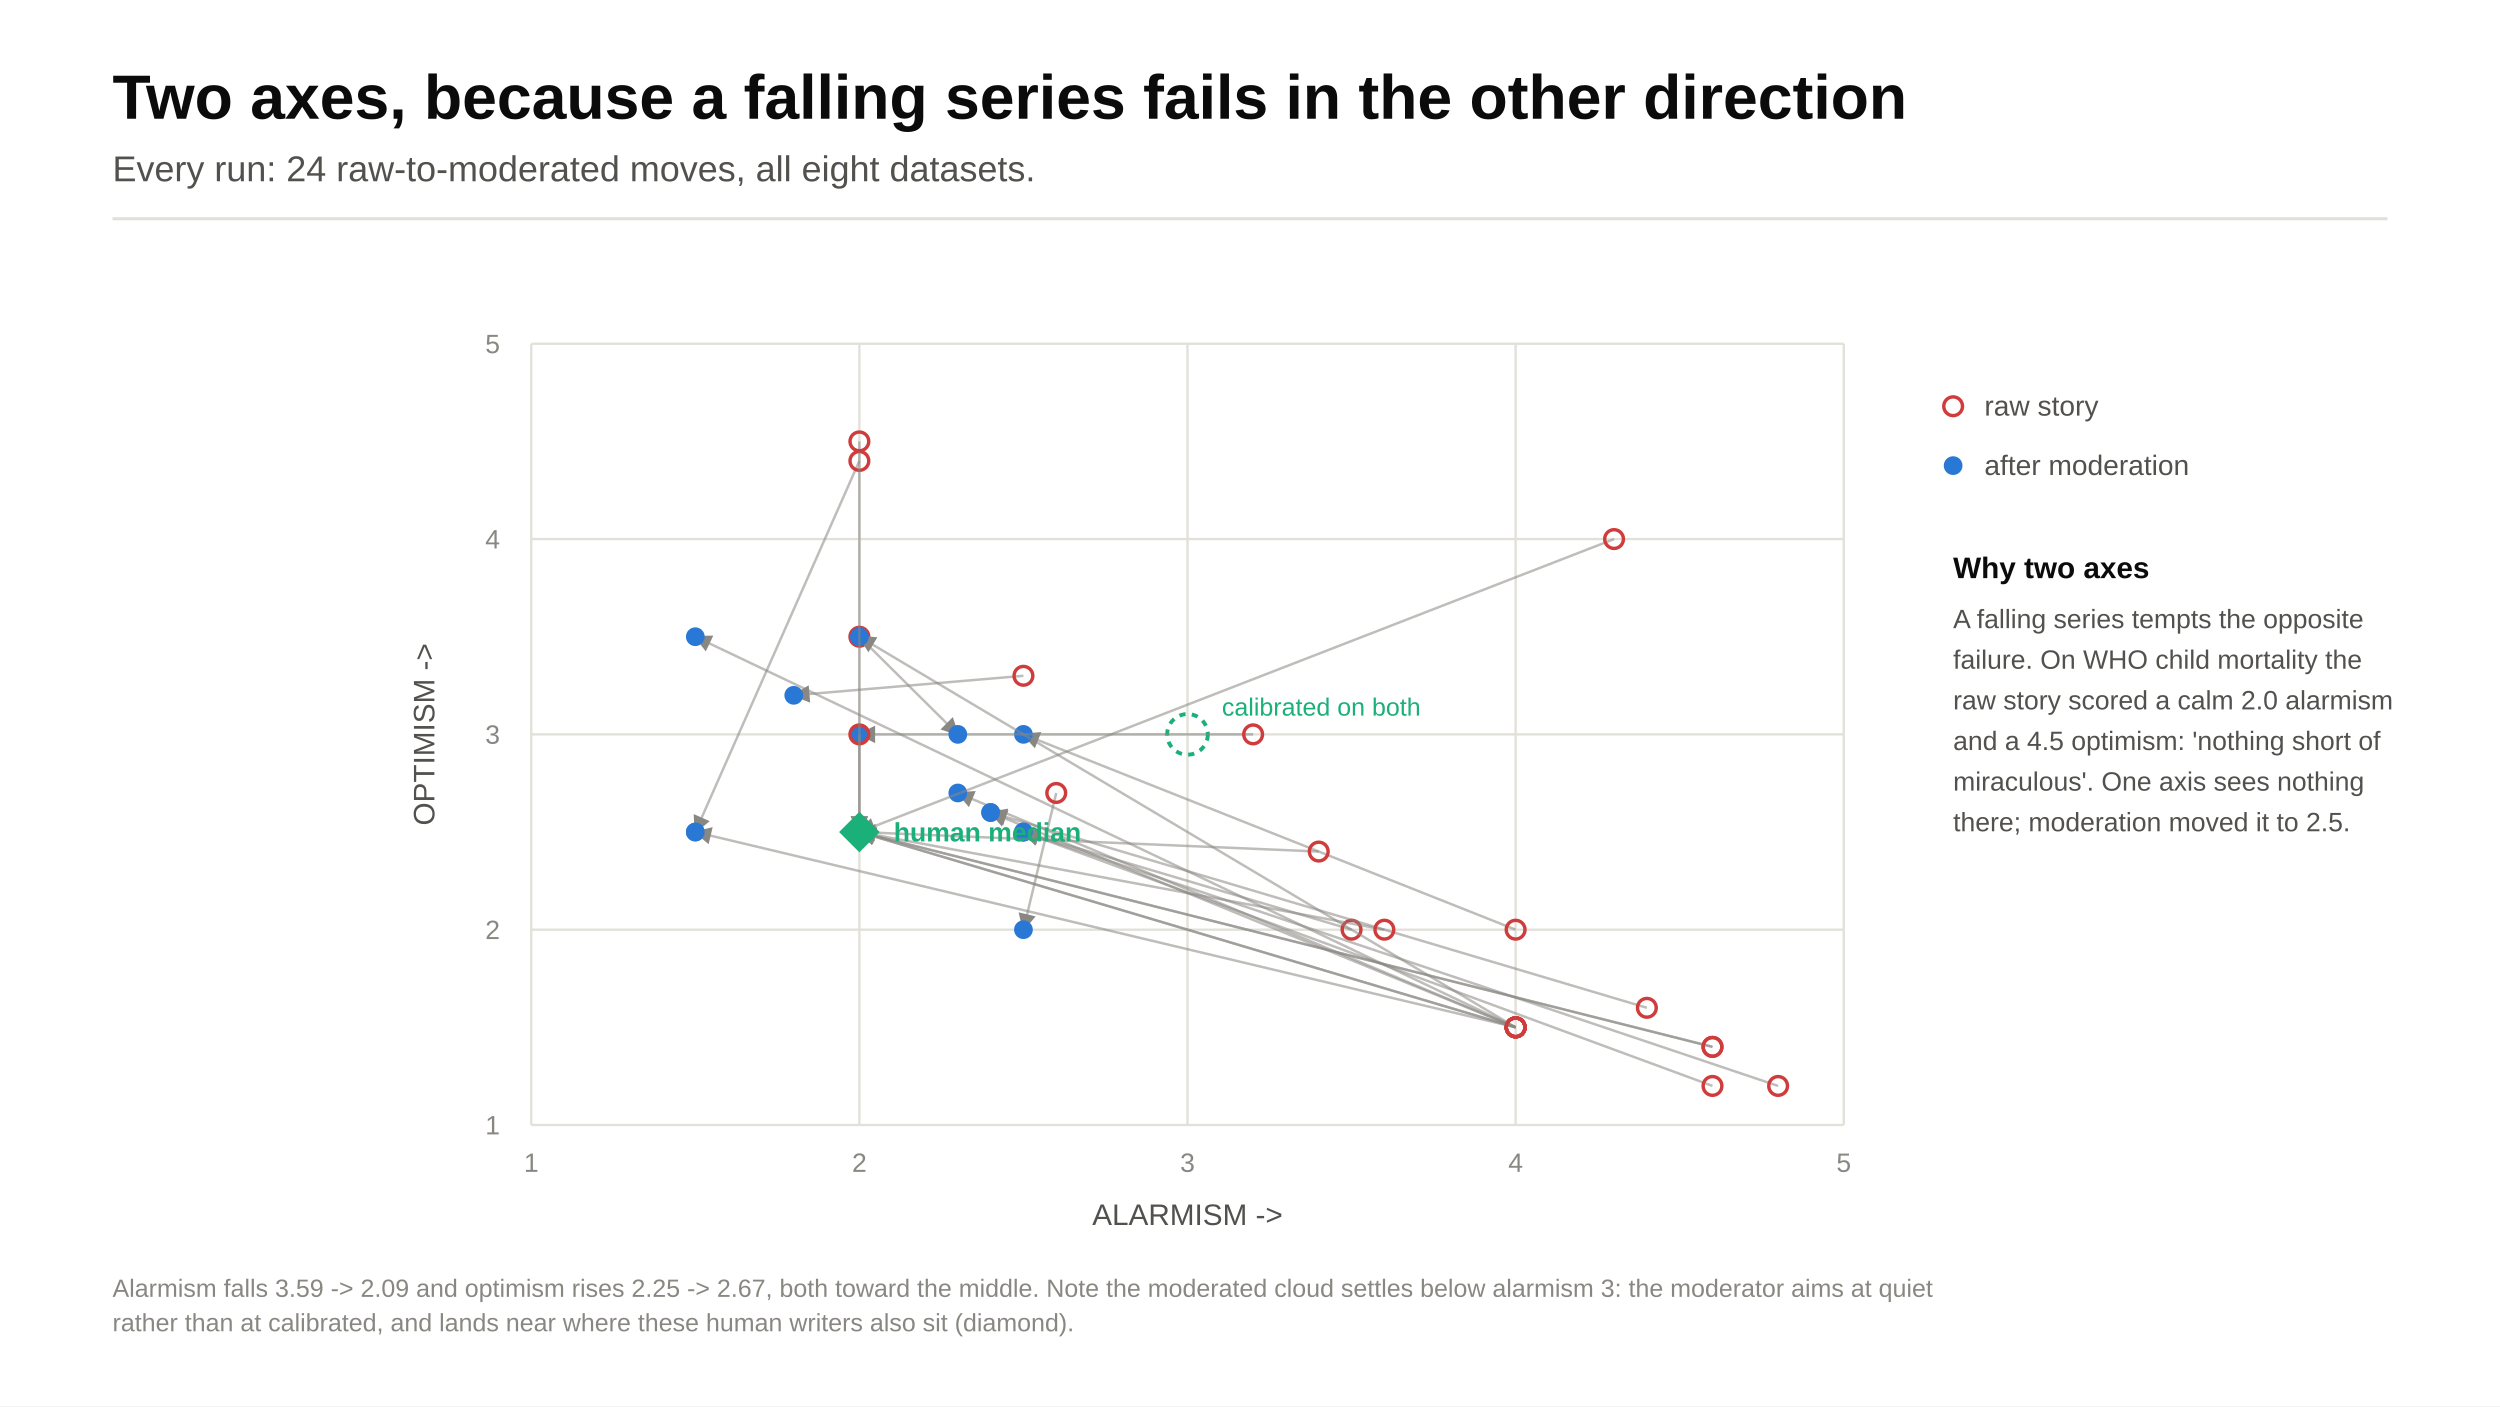
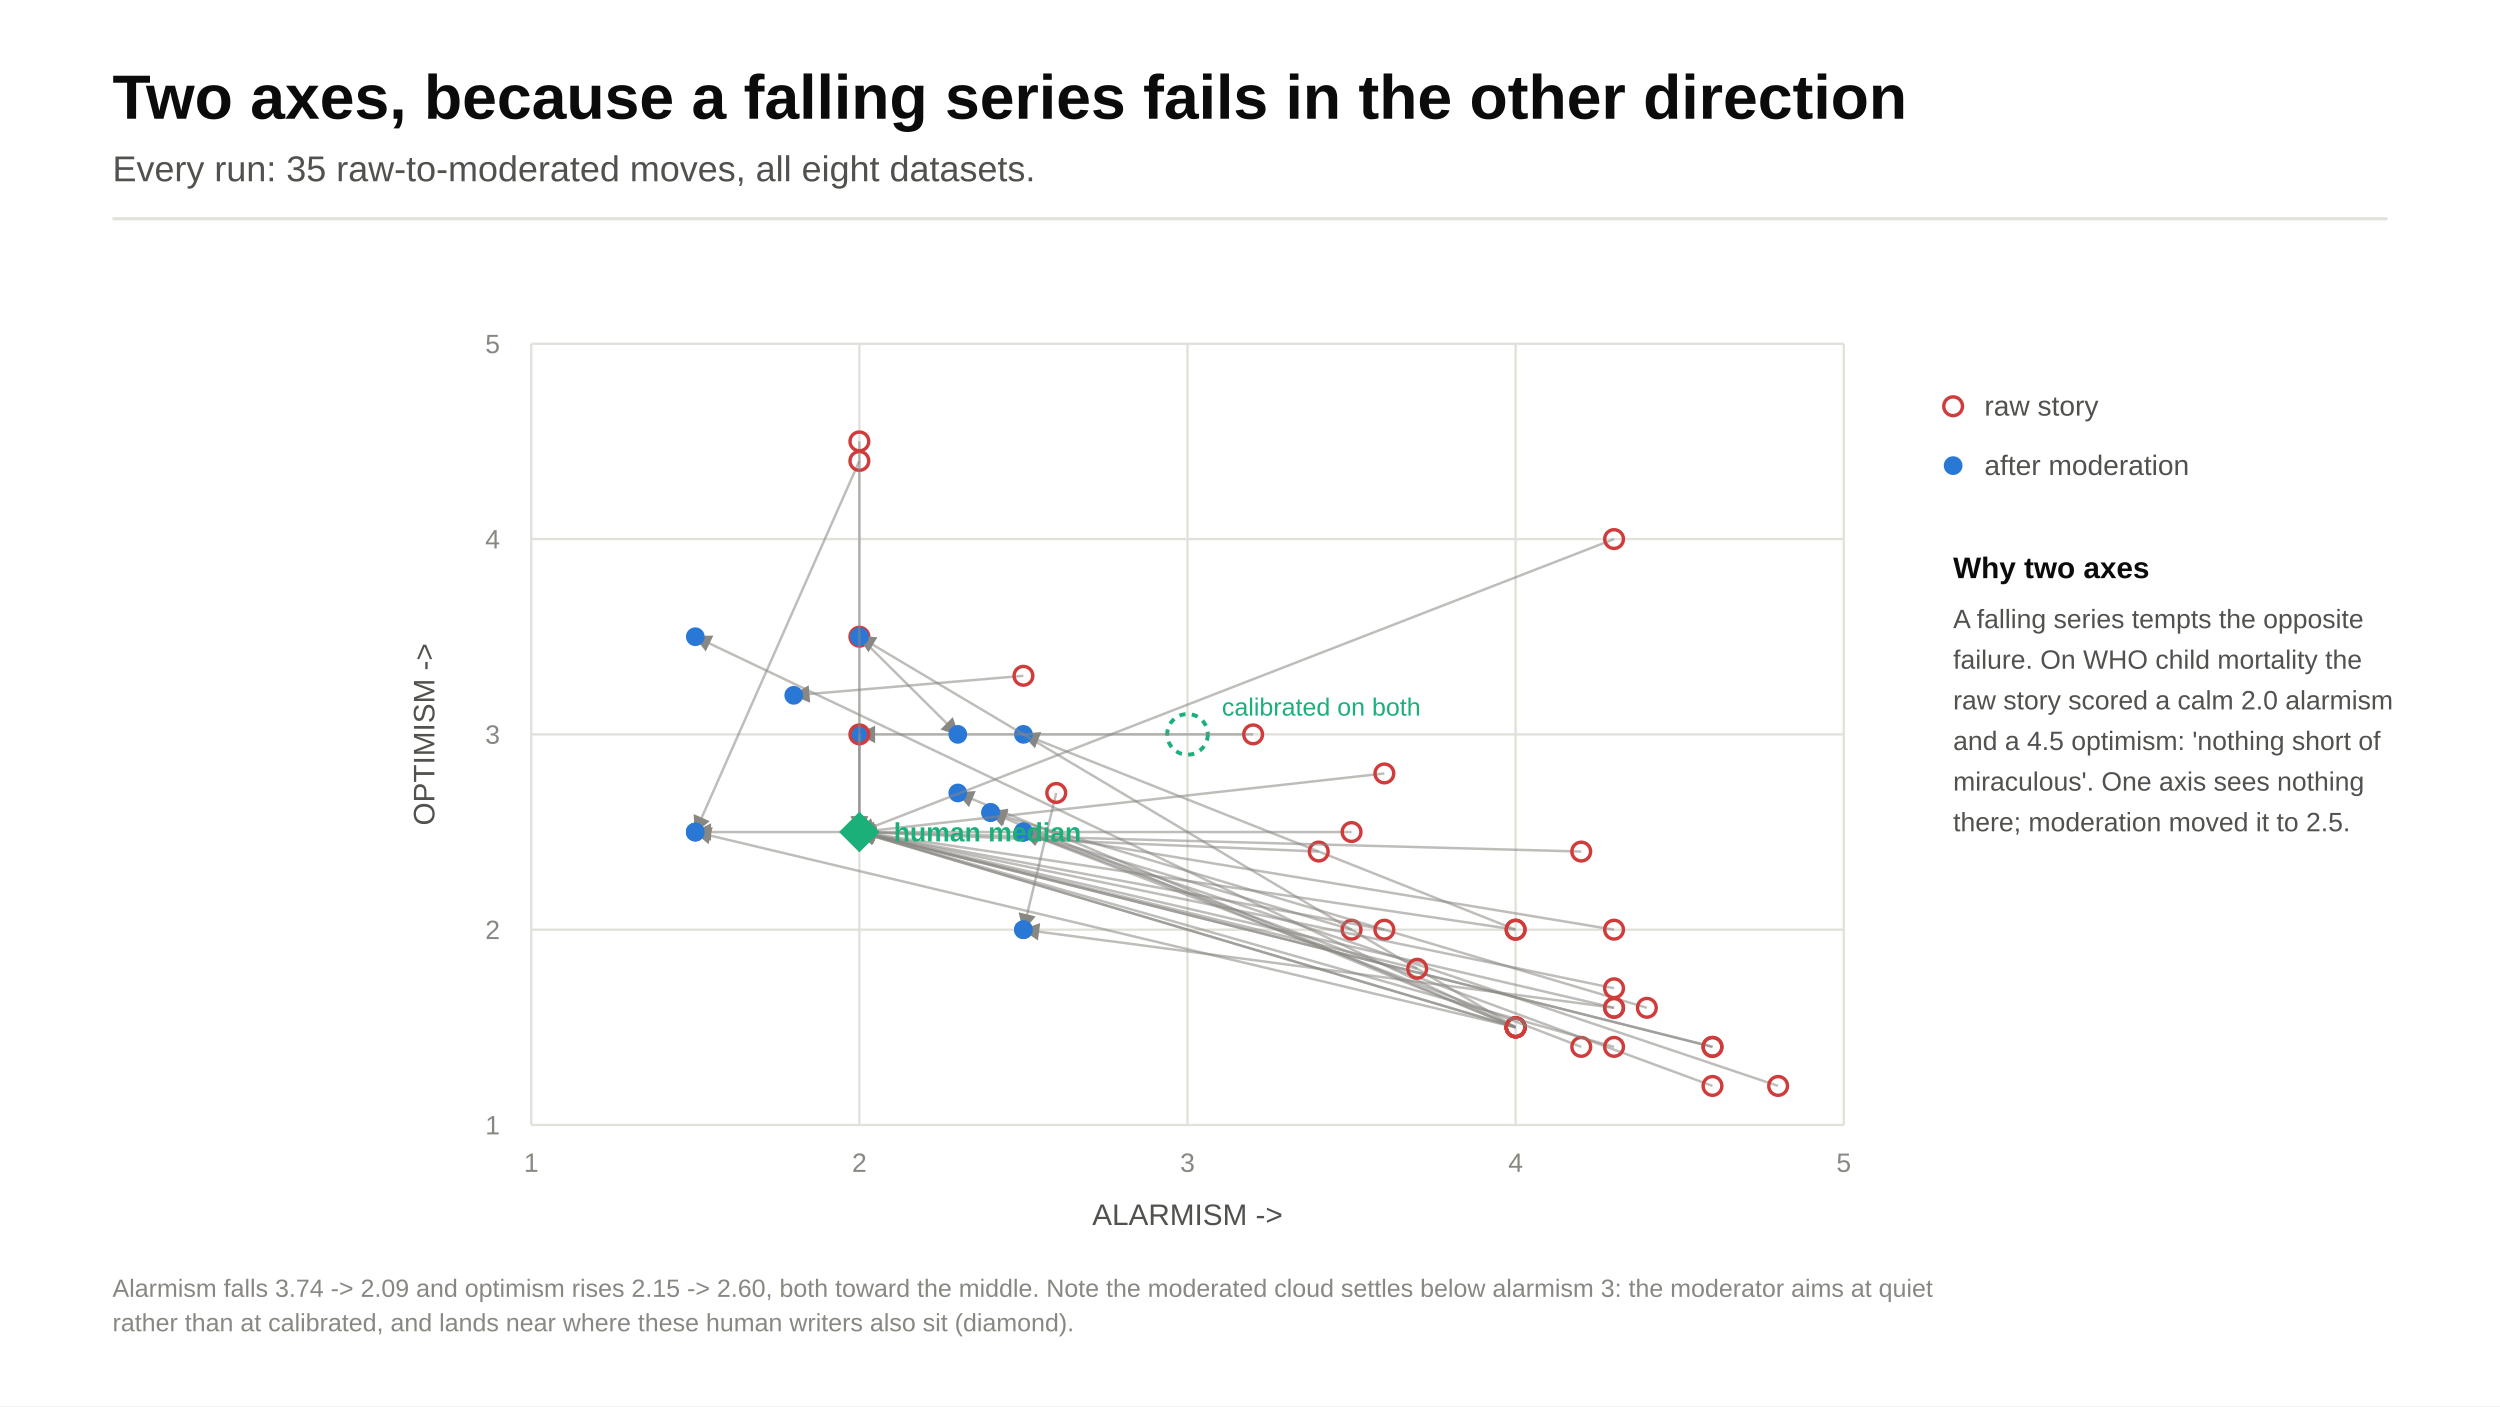
<svg xmlns="http://www.w3.org/2000/svg" width="1600" height="900" viewBox="0 0 1600 900">
  <defs>
    <pattern id="hatch" width="8" height="8" patternTransform="rotate(45)" patternUnits="userSpaceOnUse">
      <rect width="8" height="8" fill="#2a78d6" fill-opacity="0.22" />
      <line x1="0" y1="0" x2="0" y2="8" stroke="#2a78d6" stroke-width="3" />
    </pattern>
    <marker id="arrow" viewBox="0 0 10 10" refX="9" refY="5" markerWidth="7" markerHeight="7" orient="auto-start-reverse">
      <path d="M 0 0 L 10 5 L 0 10 z" fill="#898781" />
    </marker>
    <marker id="arrowblue" viewBox="0 0 10 10" refX="9" refY="5" markerWidth="7" markerHeight="7" orient="auto-start-reverse">
      <path d="M 0 0 L 10 5 L 0 10 z" fill="#2a78d6" />
    </marker>
  </defs>
  <rect width="1600" height="900" fill="#ffffff" />
  <text x="72" y="76" font-family="Arial, 'Helvetica Neue', Helvetica, sans-serif" font-size="40" fill="#0b0b0b" font-weight="bold" text-anchor="start" letter-spacing="0">Two axes, because a falling series fails in the other direction</text>
-   <text x="72" y="116" font-family="Arial, 'Helvetica Neue', Helvetica, sans-serif" font-size="23" fill="#52514e" font-weight="normal" text-anchor="start" letter-spacing="0">Every run: 24 raw-to-moderated moves, all eight datasets.</text>
+   <text x="72" y="116" font-family="Arial, 'Helvetica Neue', Helvetica, sans-serif" font-size="23" fill="#52514e" font-weight="normal" text-anchor="start" letter-spacing="0">Every run: 35 raw-to-moderated moves, all eight datasets.</text>
  <line x1="72" y1="140" x2="1528" y2="140" stroke="#e1e0d9" stroke-width="2" />
  <line x1="340.0" y1="220" x2="340.0" y2="720" stroke="#e1e0d9" stroke-width="1.5" />
  <line x1="340" y1="720.0" x2="1180" y2="720.0" stroke="#e1e0d9" stroke-width="1.5" />
  <text x="340.0" y="750" font-family="Arial, 'Helvetica Neue', Helvetica, sans-serif" font-size="17" fill="#898781" font-weight="normal" text-anchor="middle" letter-spacing="0">1</text>
  <text x="320" y="726.0" font-family="Arial, 'Helvetica Neue', Helvetica, sans-serif" font-size="17" fill="#898781" font-weight="normal" text-anchor="end" letter-spacing="0">1</text>
  <line x1="550.0" y1="220" x2="550.0" y2="720" stroke="#e1e0d9" stroke-width="1.5" />
  <line x1="340" y1="595.0" x2="1180" y2="595.0" stroke="#e1e0d9" stroke-width="1.5" />
  <text x="550.0" y="750" font-family="Arial, 'Helvetica Neue', Helvetica, sans-serif" font-size="17" fill="#898781" font-weight="normal" text-anchor="middle" letter-spacing="0">2</text>
  <text x="320" y="601.0" font-family="Arial, 'Helvetica Neue', Helvetica, sans-serif" font-size="17" fill="#898781" font-weight="normal" text-anchor="end" letter-spacing="0">2</text>
  <line x1="760.0" y1="220" x2="760.0" y2="720" stroke="#e1e0d9" stroke-width="1.5" />
  <line x1="340" y1="470.0" x2="1180" y2="470.0" stroke="#e1e0d9" stroke-width="1.5" />
  <text x="760.0" y="750" font-family="Arial, 'Helvetica Neue', Helvetica, sans-serif" font-size="17" fill="#898781" font-weight="normal" text-anchor="middle" letter-spacing="0">3</text>
  <text x="320" y="476.0" font-family="Arial, 'Helvetica Neue', Helvetica, sans-serif" font-size="17" fill="#898781" font-weight="normal" text-anchor="end" letter-spacing="0">3</text>
  <line x1="970.0" y1="220" x2="970.0" y2="720" stroke="#e1e0d9" stroke-width="1.5" />
  <line x1="340" y1="345.0" x2="1180" y2="345.0" stroke="#e1e0d9" stroke-width="1.5" />
  <text x="970.0" y="750" font-family="Arial, 'Helvetica Neue', Helvetica, sans-serif" font-size="17" fill="#898781" font-weight="normal" text-anchor="middle" letter-spacing="0">4</text>
  <text x="320" y="351.0" font-family="Arial, 'Helvetica Neue', Helvetica, sans-serif" font-size="17" fill="#898781" font-weight="normal" text-anchor="end" letter-spacing="0">4</text>
  <line x1="1180.0" y1="220" x2="1180.0" y2="720" stroke="#e1e0d9" stroke-width="1.5" />
  <line x1="340" y1="220.0" x2="1180" y2="220.0" stroke="#e1e0d9" stroke-width="1.5" />
  <text x="1180.0" y="750" font-family="Arial, 'Helvetica Neue', Helvetica, sans-serif" font-size="17" fill="#898781" font-weight="normal" text-anchor="middle" letter-spacing="0">5</text>
  <text x="320" y="226.0" font-family="Arial, 'Helvetica Neue', Helvetica, sans-serif" font-size="17" fill="#898781" font-weight="normal" text-anchor="end" letter-spacing="0">5</text>
  <text x="760.0" y="784" font-family="Arial, 'Helvetica Neue', Helvetica, sans-serif" font-size="19" fill="#52514e" font-weight="normal" text-anchor="middle" letter-spacing="0">ALARMISM  -&gt;</text>
  <text x="278" y="470.0" font-family="Arial, 'Helvetica Neue', Helvetica, sans-serif" font-size="19" fill="#52514e" text-anchor="middle" transform="rotate(-90 278 470.0)">OPTIMISM  -&gt;</text>
  <circle cx="760.0" cy="470.0" r="13" fill="none" stroke="#1baf7a" stroke-width="2.5" stroke-dasharray="4 4" />
  <text x="782.0" y="458.0" font-family="Arial, 'Helvetica Neue', Helvetica, sans-serif" font-size="16" fill="#1baf7a" font-weight="normal" text-anchor="start" letter-spacing="0">calibrated on both</text>
  <line x1="676.0" y1="507.5" x2="655.0" y2="595.0" stroke="#898781" stroke-width="1.6" stroke-opacity="0.55" marker-end="url(#arrow)" />
  <circle cx="676.0" cy="507.5" r="6" fill="none" stroke="#d03b3b" stroke-width="2.2" />
  <circle cx="655.0" cy="595.0" r="6" fill="#2a78d6" />
  <line x1="970.0" y1="595.0" x2="655.0" y2="470.0" stroke="#898781" stroke-width="1.6" stroke-opacity="0.55" marker-end="url(#arrow)" />
  <circle cx="970.0" cy="595.0" r="6" fill="none" stroke="#d03b3b" stroke-width="2.2" />
  <circle cx="655.0" cy="470.0" r="6" fill="#2a78d6" />
  <line x1="970.0" y1="657.5" x2="550.0" y2="532.5" stroke="#898781" stroke-width="1.6" stroke-opacity="0.55" marker-end="url(#arrow)" />
  <circle cx="970.0" cy="657.5" r="6" fill="none" stroke="#d03b3b" stroke-width="2.2" />
  <circle cx="550.0" cy="532.5" r="6" fill="#2a78d6" />
  <line x1="970.0" y1="657.5" x2="613.0" y2="507.5" stroke="#898781" stroke-width="1.6" stroke-opacity="0.55" marker-end="url(#arrow)" />
  <circle cx="970.0" cy="657.5" r="6" fill="none" stroke="#d03b3b" stroke-width="2.2" />
  <circle cx="613.0" cy="507.5" r="6" fill="#2a78d6" />
  <line x1="1033.0" y1="345.0" x2="550.0" y2="532.5" stroke="#898781" stroke-width="1.6" stroke-opacity="0.55" marker-end="url(#arrow)" />
  <circle cx="1033.0" cy="345.0" r="6" fill="none" stroke="#d03b3b" stroke-width="2.2" />
  <circle cx="550.0" cy="532.5" r="6" fill="#2a78d6" />
  <line x1="1096.0" y1="695.0" x2="655.0" y2="532.5" stroke="#898781" stroke-width="1.6" stroke-opacity="0.55" marker-end="url(#arrow)" />
  <circle cx="1096.0" cy="695.0" r="6" fill="none" stroke="#d03b3b" stroke-width="2.2" />
  <circle cx="655.0" cy="532.5" r="6" fill="#2a78d6" />
  <line x1="1096.0" y1="670.0" x2="550.0" y2="532.5" stroke="#898781" stroke-width="1.6" stroke-opacity="0.55" marker-end="url(#arrow)" />
  <circle cx="1096.0" cy="670.0" r="6" fill="none" stroke="#d03b3b" stroke-width="2.2" />
  <circle cx="550.0" cy="532.5" r="6" fill="#2a78d6" />
  <line x1="970.0" y1="657.5" x2="634.0" y2="520.0" stroke="#898781" stroke-width="1.6" stroke-opacity="0.55" marker-end="url(#arrow)" />
  <circle cx="970.0" cy="657.5" r="6" fill="none" stroke="#d03b3b" stroke-width="2.2" />
  <circle cx="634.0" cy="520.0" r="6" fill="#2a78d6" />
  <line x1="970.0" y1="657.5" x2="550.0" y2="532.5" stroke="#898781" stroke-width="1.6" stroke-opacity="0.55" marker-end="url(#arrow)" />
  <circle cx="970.0" cy="657.5" r="6" fill="none" stroke="#d03b3b" stroke-width="2.2" />
  <circle cx="550.0" cy="532.5" r="6" fill="#2a78d6" />
  <line x1="550.0" y1="295" x2="445.0" y2="532.5" stroke="#898781" stroke-width="1.6" stroke-opacity="0.55" marker-end="url(#arrow)" />
  <circle cx="550.0" cy="295" r="6" fill="none" stroke="#d03b3b" stroke-width="2.2" />
  <circle cx="445.0" cy="532.5" r="6" fill="#2a78d6" />
  <line x1="655.0" y1="432.5" x2="508.0" y2="445.0" stroke="#898781" stroke-width="1.6" stroke-opacity="0.55" marker-end="url(#arrow)" />
  <circle cx="655.0" cy="432.5" r="6" fill="none" stroke="#d03b3b" stroke-width="2.2" />
  <circle cx="508.0" cy="445.0" r="6" fill="#2a78d6" />
  <line x1="865.0" y1="595.0" x2="655.0" y2="532.5" stroke="#898781" stroke-width="1.6" stroke-opacity="0.55" marker-end="url(#arrow)" />
  <circle cx="865.0" cy="595.0" r="6" fill="none" stroke="#d03b3b" stroke-width="2.2" />
  <circle cx="655.0" cy="532.5" r="6" fill="#2a78d6" />
  <line x1="802.0" y1="470.0" x2="550.0" y2="470.0" stroke="#898781" stroke-width="1.6" stroke-opacity="0.55" marker-end="url(#arrow)" />
  <circle cx="802.0" cy="470.0" r="6" fill="none" stroke="#d03b3b" stroke-width="2.2" />
  <circle cx="550.0" cy="470.0" r="6" fill="#2a78d6" />
  <line x1="550.0" y1="407.5" x2="613.0" y2="470.0" stroke="#898781" stroke-width="1.6" stroke-opacity="0.55" marker-end="url(#arrow)" />
  <circle cx="550.0" cy="407.5" r="6" fill="none" stroke="#d03b3b" stroke-width="2.2" />
  <circle cx="613.0" cy="470.0" r="6" fill="#2a78d6" />
  <line x1="550.0" y1="470.0" x2="550.0" y2="532.5" stroke="#898781" stroke-width="1.6" stroke-opacity="0.55" marker-end="url(#arrow)" />
  <circle cx="550.0" cy="470.0" r="6" fill="none" stroke="#d03b3b" stroke-width="2.2" />
  <circle cx="550.0" cy="532.5" r="6" fill="#2a78d6" />
  <line x1="970.0" y1="657.5" x2="550.0" y2="407.5" stroke="#898781" stroke-width="1.6" stroke-opacity="0.55" marker-end="url(#arrow)" />
  <circle cx="970.0" cy="657.5" r="6" fill="none" stroke="#d03b3b" stroke-width="2.2" />
  <circle cx="550.0" cy="407.5" r="6" fill="#2a78d6" />
  <line x1="970.0" y1="657.5" x2="445.0" y2="407.5" stroke="#898781" stroke-width="1.6" stroke-opacity="0.55" marker-end="url(#arrow)" />
  <circle cx="970.0" cy="657.5" r="6" fill="none" stroke="#d03b3b" stroke-width="2.2" />
  <circle cx="445.0" cy="407.5" r="6" fill="#2a78d6" />
  <line x1="1096.0" y1="670.0" x2="550.0" y2="532.5" stroke="#898781" stroke-width="1.6" stroke-opacity="0.55" marker-end="url(#arrow)" />
  <circle cx="1096.0" cy="670.0" r="6" fill="none" stroke="#d03b3b" stroke-width="2.2" />
  <circle cx="550.0" cy="532.5" r="6" fill="#2a78d6" />
  <line x1="1054.0" y1="645.0" x2="634.0" y2="520.0" stroke="#898781" stroke-width="1.6" stroke-opacity="0.55" marker-end="url(#arrow)" />
  <circle cx="1054.0" cy="645.0" r="6" fill="none" stroke="#d03b3b" stroke-width="2.2" />
  <circle cx="634.0" cy="520.0" r="6" fill="#2a78d6" />
  <line x1="1138.0" y1="695.0" x2="655.0" y2="532.5" stroke="#898781" stroke-width="1.6" stroke-opacity="0.55" marker-end="url(#arrow)" />
  <circle cx="1138.0" cy="695.0" r="6" fill="none" stroke="#d03b3b" stroke-width="2.2" />
  <circle cx="655.0" cy="532.5" r="6" fill="#2a78d6" />
  <line x1="886.0" y1="595.0" x2="550.0" y2="532.5" stroke="#898781" stroke-width="1.6" stroke-opacity="0.55" marker-end="url(#arrow)" />
  <circle cx="886.0" cy="595.0" r="6" fill="none" stroke="#d03b3b" stroke-width="2.2" />
  <circle cx="550.0" cy="532.5" r="6" fill="#2a78d6" />
  <line x1="550.0" y1="282.5" x2="550.0" y2="532.5" stroke="#898781" stroke-width="1.6" stroke-opacity="0.55" marker-end="url(#arrow)" />
  <circle cx="550.0" cy="282.5" r="6" fill="none" stroke="#d03b3b" stroke-width="2.2" />
  <circle cx="550.0" cy="532.5" r="6" fill="#2a78d6" />
  <line x1="970.0" y1="657.5" x2="445.0" y2="532.5" stroke="#898781" stroke-width="1.6" stroke-opacity="0.55" marker-end="url(#arrow)" />
  <circle cx="970.0" cy="657.5" r="6" fill="none" stroke="#d03b3b" stroke-width="2.2" />
  <circle cx="445.0" cy="532.5" r="6" fill="#2a78d6" />
  <line x1="844.0" y1="545.0" x2="550.0" y2="532.5" stroke="#898781" stroke-width="1.6" stroke-opacity="0.55" marker-end="url(#arrow)" />
  <circle cx="844.0" cy="545.0" r="6" fill="none" stroke="#d03b3b" stroke-width="2.2" />
  <circle cx="550.0" cy="532.5" r="6" fill="#2a78d6" />
+   <line x1="1012.0" y1="545.0" x2="550.0" y2="532.5" stroke="#898781" stroke-width="1.6" stroke-opacity="0.55" marker-end="url(#arrow)" />
+   <circle cx="1012.0" cy="545.0" r="6" fill="none" stroke="#d03b3b" stroke-width="2.2" />
+   <circle cx="550.0" cy="532.5" r="6" fill="#2a78d6" />
+   <line x1="1033.0" y1="645.0" x2="550.0" y2="532.5" stroke="#898781" stroke-width="1.6" stroke-opacity="0.55" marker-end="url(#arrow)" />
+   <circle cx="1033.0" cy="645.0" r="6" fill="none" stroke="#d03b3b" stroke-width="2.2" />
+   <circle cx="550.0" cy="532.5" r="6" fill="#2a78d6" />
+   <line x1="1033.0" y1="645.0" x2="655.0" y2="595.0" stroke="#898781" stroke-width="1.6" stroke-opacity="0.55" marker-end="url(#arrow)" />
+   <circle cx="1033.0" cy="645.0" r="6" fill="none" stroke="#d03b3b" stroke-width="2.2" />
+   <circle cx="655.0" cy="595.0" r="6" fill="#2a78d6" />
+   <line x1="1012.0" y1="670.0" x2="655.0" y2="532.5" stroke="#898781" stroke-width="1.6" stroke-opacity="0.55" marker-end="url(#arrow)" />
+   <circle cx="1012.0" cy="670.0" r="6" fill="none" stroke="#d03b3b" stroke-width="2.2" />
+   <circle cx="655.0" cy="532.5" r="6" fill="#2a78d6" />
+   <line x1="865.0" y1="532.5" x2="445.0" y2="532.5" stroke="#898781" stroke-width="1.6" stroke-opacity="0.55" marker-end="url(#arrow)" />
+   <circle cx="865.0" cy="532.5" r="6" fill="none" stroke="#d03b3b" stroke-width="2.2" />
+   <circle cx="445.0" cy="532.5" r="6" fill="#2a78d6" />
+   <line x1="907.0" y1="620.0" x2="550.0" y2="532.5" stroke="#898781" stroke-width="1.6" stroke-opacity="0.55" marker-end="url(#arrow)" />
+   <circle cx="907.0" cy="620.0" r="6" fill="none" stroke="#d03b3b" stroke-width="2.2" />
+   <circle cx="550.0" cy="532.5" r="6" fill="#2a78d6" />
+   <line x1="970.0" y1="595.0" x2="550.0" y2="532.5" stroke="#898781" stroke-width="1.6" stroke-opacity="0.55" marker-end="url(#arrow)" />
+   <circle cx="970.0" cy="595.0" r="6" fill="none" stroke="#d03b3b" stroke-width="2.2" />
+   <circle cx="550.0" cy="532.5" r="6" fill="#2a78d6" />
+   <line x1="886.0" y1="495.0" x2="550.0" y2="532.5" stroke="#898781" stroke-width="1.6" stroke-opacity="0.55" marker-end="url(#arrow)" />
+   <circle cx="886.0" cy="495.0" r="6" fill="none" stroke="#d03b3b" stroke-width="2.2" />
+   <circle cx="550.0" cy="532.5" r="6" fill="#2a78d6" />
+   <line x1="1033.0" y1="595.0" x2="655.0" y2="532.5" stroke="#898781" stroke-width="1.6" stroke-opacity="0.55" marker-end="url(#arrow)" />
+   <circle cx="1033.0" cy="595.0" r="6" fill="none" stroke="#d03b3b" stroke-width="2.2" />
+   <circle cx="655.0" cy="532.5" r="6" fill="#2a78d6" />
+   <line x1="1033.0" y1="670.0" x2="550.0" y2="532.5" stroke="#898781" stroke-width="1.6" stroke-opacity="0.55" marker-end="url(#arrow)" />
+   <circle cx="1033.0" cy="670.0" r="6" fill="none" stroke="#d03b3b" stroke-width="2.2" />
+   <circle cx="550.0" cy="532.5" r="6" fill="#2a78d6" />
+   <line x1="1033.0" y1="632.5" x2="550.0" y2="532.5" stroke="#898781" stroke-width="1.6" stroke-opacity="0.55" marker-end="url(#arrow)" />
+   <circle cx="1033.0" cy="632.5" r="6" fill="none" stroke="#d03b3b" stroke-width="2.2" />
+   <circle cx="550.0" cy="532.5" r="6" fill="#2a78d6" />
  <path d="M 537.0 532.5 L 550.0 519.5 L 563.0 532.5 L 550.0 545.5 Z" fill="#1baf7a" />
  <text x="572.0" y="538.5" font-family="Arial, 'Helvetica Neue', Helvetica, sans-serif" font-size="17" fill="#1baf7a" font-weight="bold" text-anchor="start" letter-spacing="0">human median</text>
  <circle cx="1250" cy="260" r="6" fill="none" stroke="#d03b3b" stroke-width="2.2" />
  <text x="1270" y="266" font-family="Arial, 'Helvetica Neue', Helvetica, sans-serif" font-size="18" fill="#52514e" font-weight="normal" text-anchor="start" letter-spacing="0">raw story</text>
  <circle cx="1250" cy="298" r="6" fill="#2a78d6" />
  <text x="1270" y="304" font-family="Arial, 'Helvetica Neue', Helvetica, sans-serif" font-size="18" fill="#52514e" font-weight="normal" text-anchor="start" letter-spacing="0">after moderation</text>
  <text x="1250" y="370" font-family="Arial, 'Helvetica Neue', Helvetica, sans-serif" font-size="19" fill="#0b0b0b" font-weight="bold" text-anchor="start" letter-spacing="0">Why two axes</text>
  <text x="1250" y="402" font-family="Arial, 'Helvetica Neue', Helvetica, sans-serif" font-size="17" fill="#52514e" font-weight="normal" text-anchor="start" letter-spacing="0">A falling series tempts the opposite</text>
  <text x="1250" y="428" font-family="Arial, 'Helvetica Neue', Helvetica, sans-serif" font-size="17" fill="#52514e" font-weight="normal" text-anchor="start" letter-spacing="0">failure. On WHO child mortality the</text>
  <text x="1250" y="454" font-family="Arial, 'Helvetica Neue', Helvetica, sans-serif" font-size="17" fill="#52514e" font-weight="normal" text-anchor="start" letter-spacing="0">raw story scored a calm 2.0 alarmism</text>
  <text x="1250" y="480" font-family="Arial, 'Helvetica Neue', Helvetica, sans-serif" font-size="17" fill="#52514e" font-weight="normal" text-anchor="start" letter-spacing="0">and a 4.5 optimism: 'nothing short of</text>
  <text x="1250" y="506" font-family="Arial, 'Helvetica Neue', Helvetica, sans-serif" font-size="17" fill="#52514e" font-weight="normal" text-anchor="start" letter-spacing="0">miraculous'. One axis sees nothing</text>
  <text x="1250" y="532" font-family="Arial, 'Helvetica Neue', Helvetica, sans-serif" font-size="17" fill="#52514e" font-weight="normal" text-anchor="start" letter-spacing="0">there; moderation moved it to 2.5.</text>
-   <text x="72" y="830" font-family="Arial, 'Helvetica Neue', Helvetica, sans-serif" font-size="16" fill="#898781" font-weight="normal" text-anchor="start" letter-spacing="0">Alarmism falls 3.59 -&gt; 2.09 and optimism rises 2.25 -&gt; 2.67, both toward the middle. Note the moderated cloud settles below alarmism 3: the moderator aims at quiet</text>
+   <text x="72" y="830" font-family="Arial, 'Helvetica Neue', Helvetica, sans-serif" font-size="16" fill="#898781" font-weight="normal" text-anchor="start" letter-spacing="0">Alarmism falls 3.74 -&gt; 2.09 and optimism rises 2.15 -&gt; 2.60, both toward the middle. Note the moderated cloud settles below alarmism 3: the moderator aims at quiet</text>
  <text x="72" y="852" font-family="Arial, 'Helvetica Neue', Helvetica, sans-serif" font-size="16" fill="#898781" font-weight="normal" text-anchor="start" letter-spacing="0">rather than at calibrated, and lands near where these human writers also sit (diamond).</text>
</svg>
